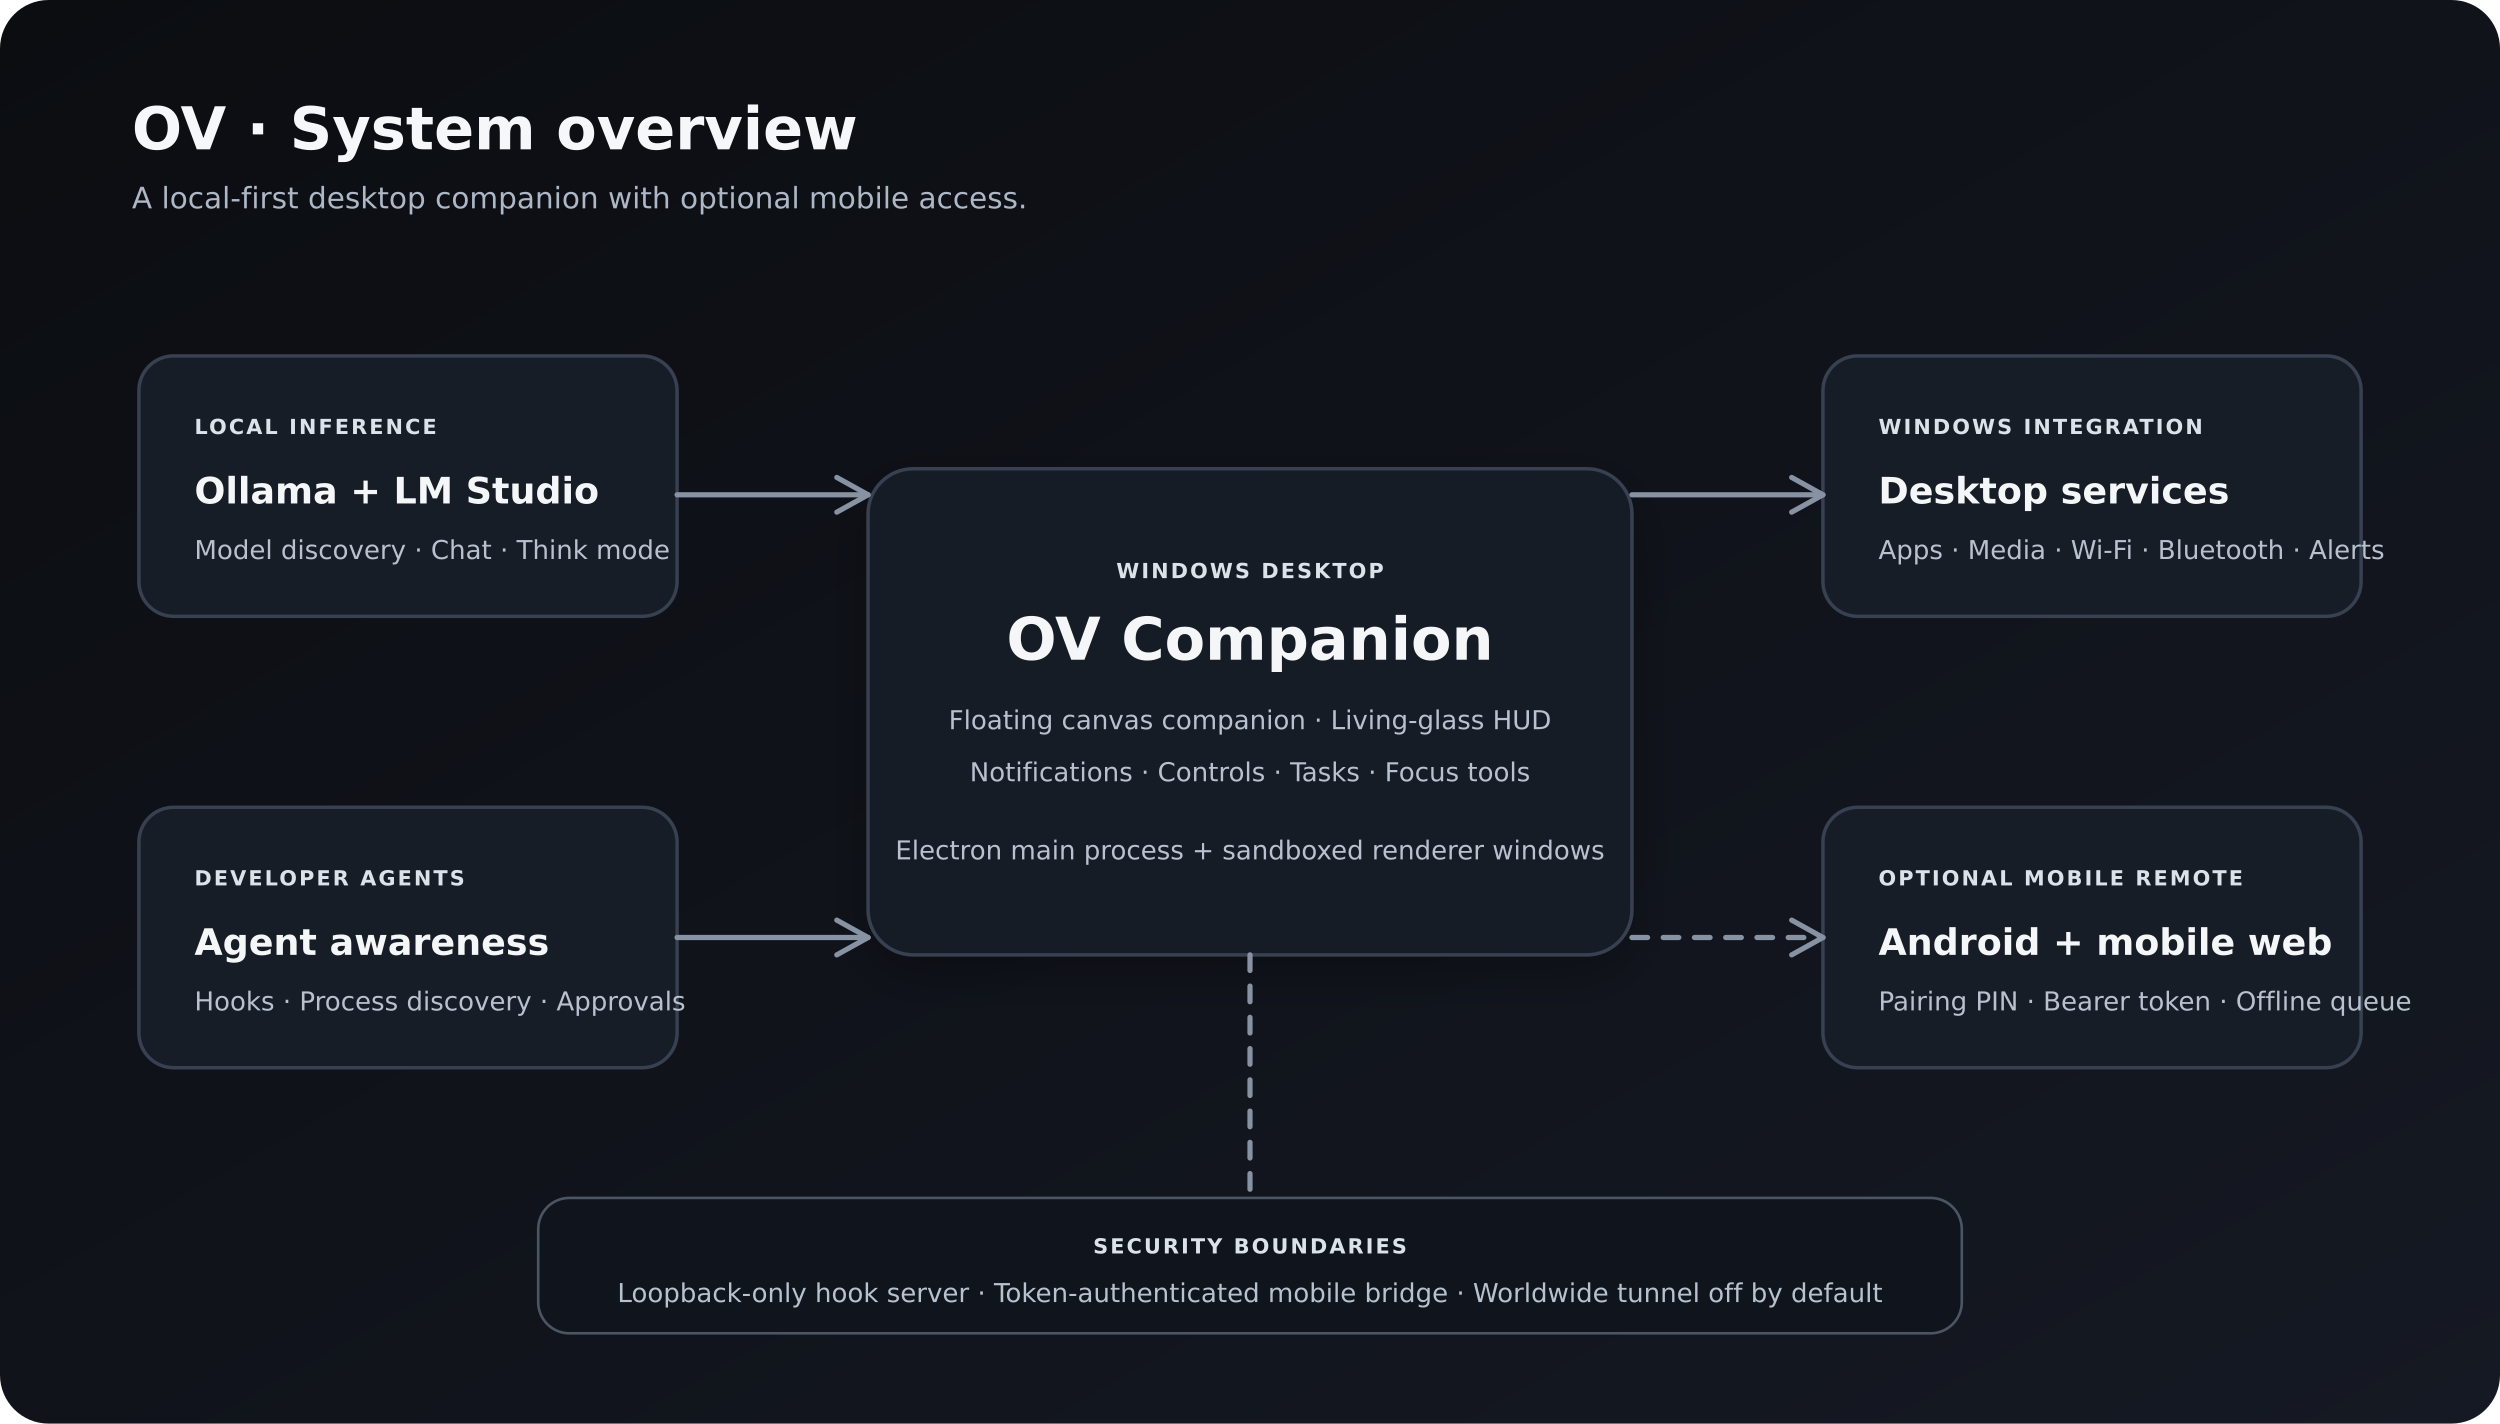
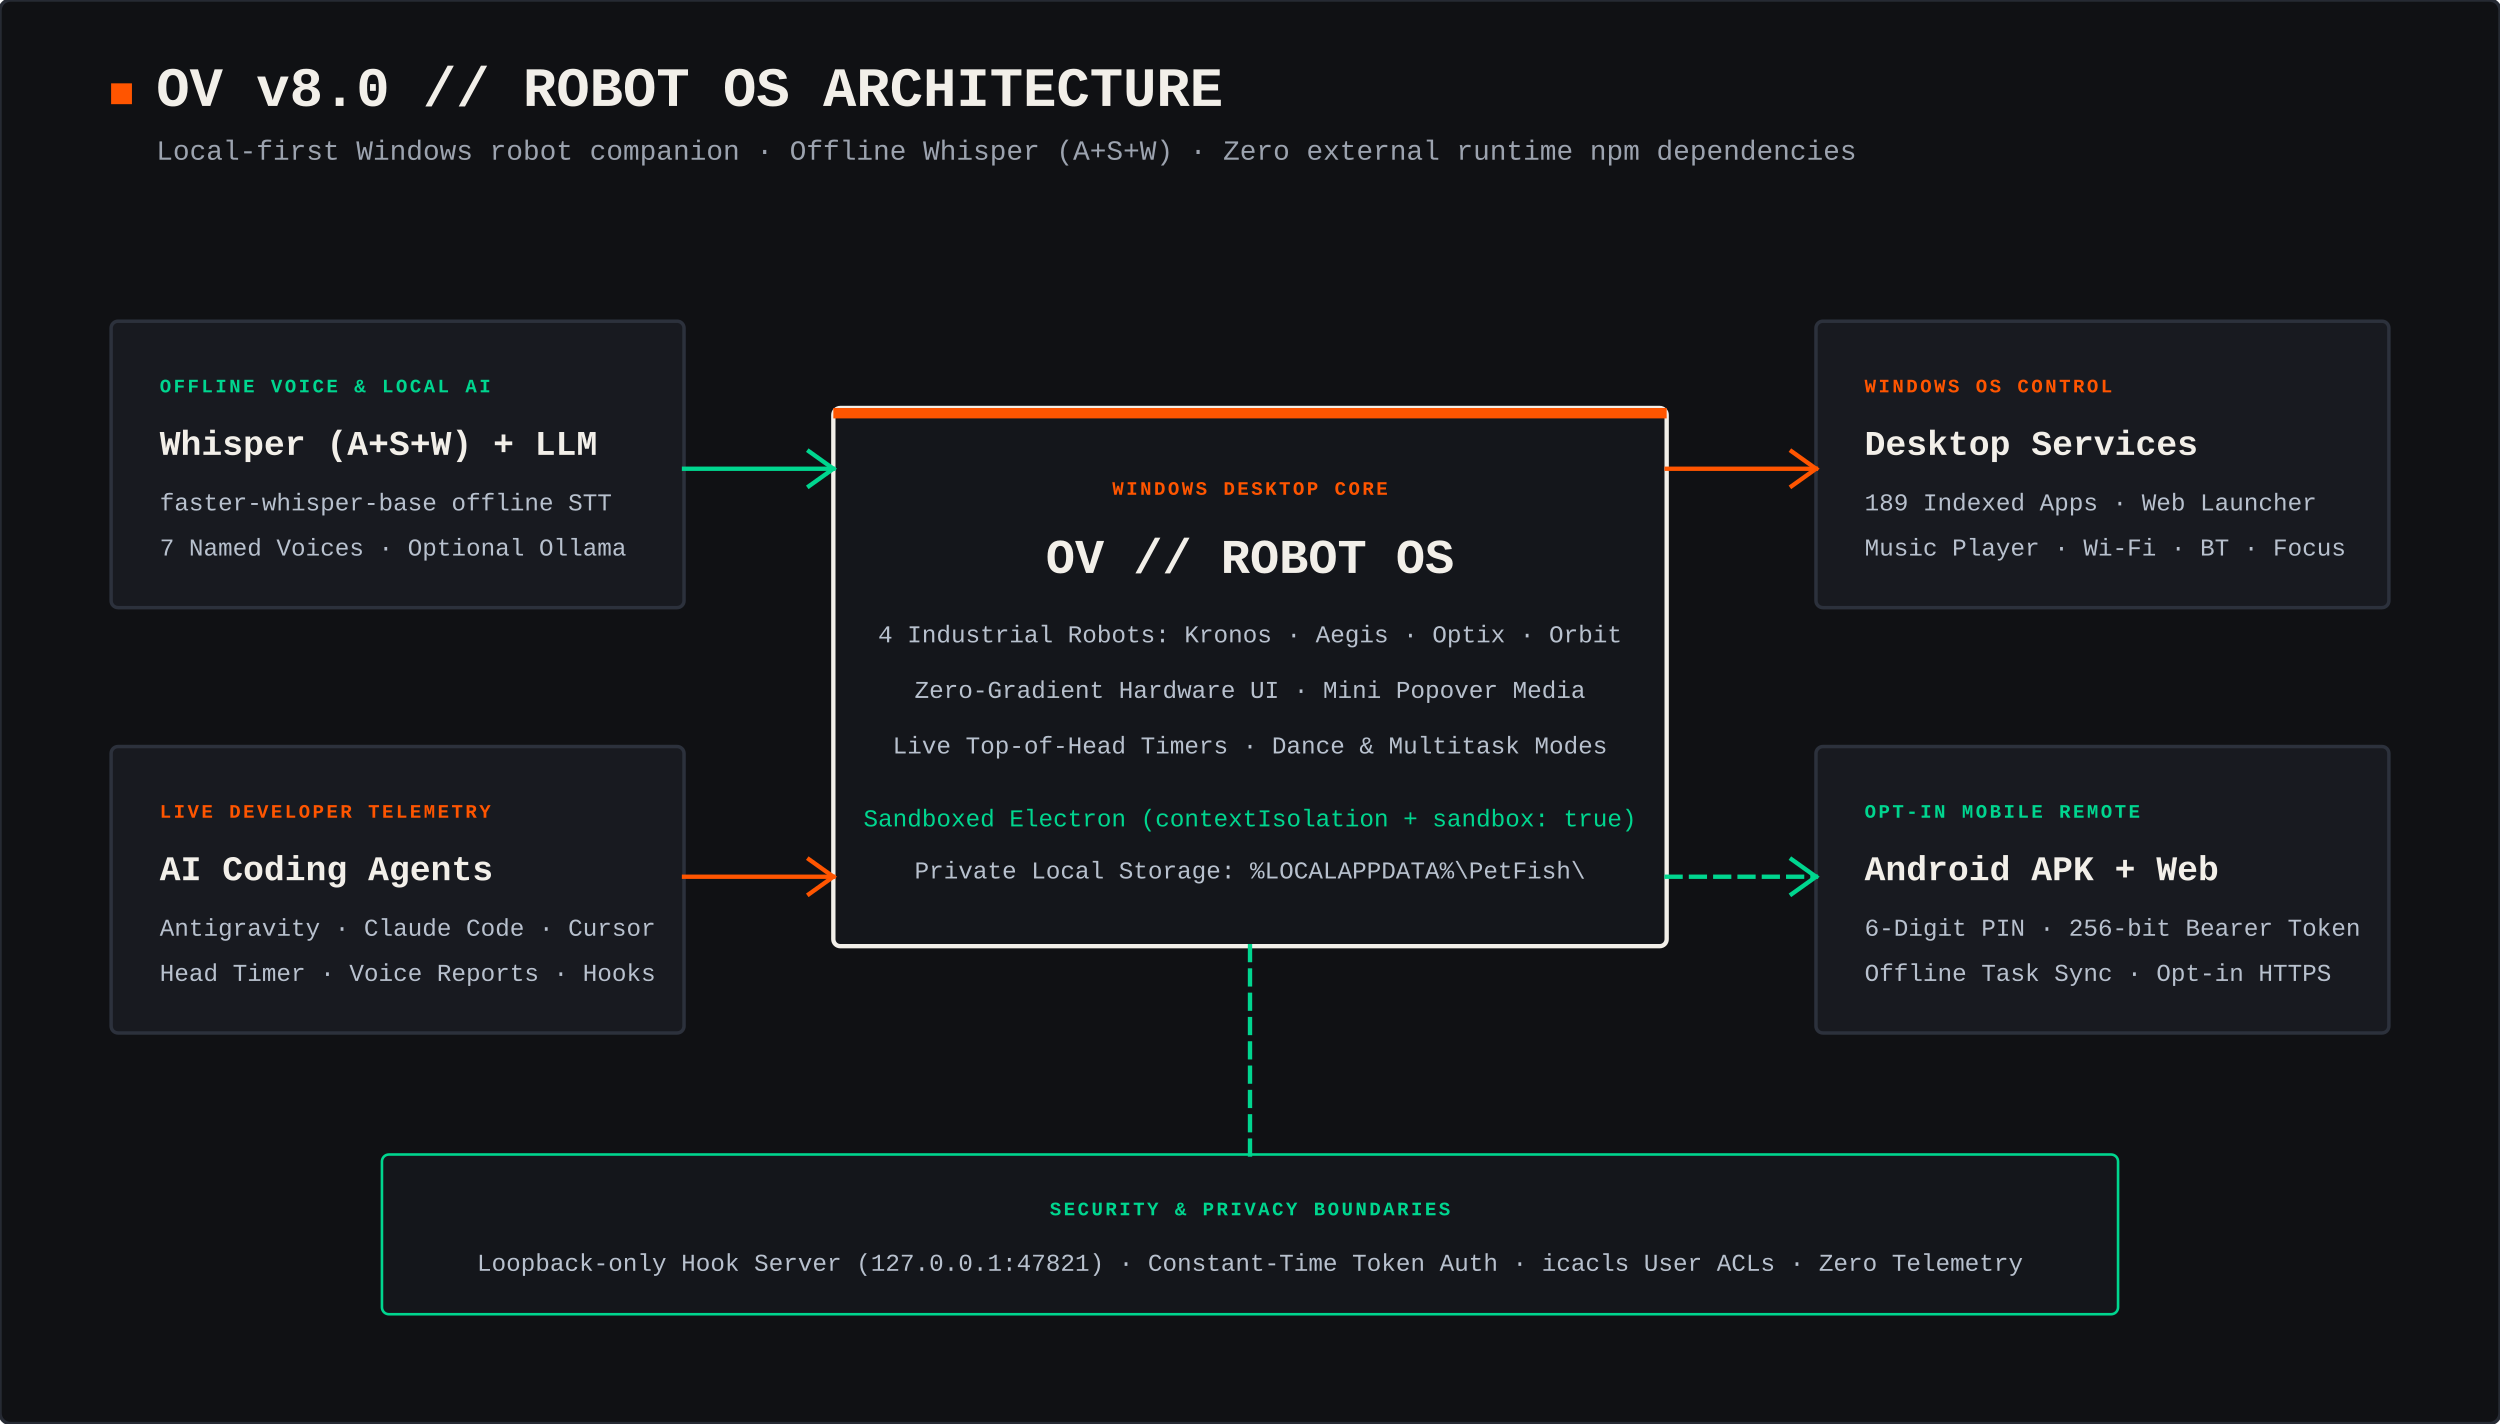
<svg xmlns="http://www.w3.org/2000/svg" width="1440" height="820" viewBox="0 0 1440 820" role="img" aria-labelledby="title desc">
  <defs>
-     <linearGradient id="bg" x1="0" y1="0" x2="1" y2="1">
-       <stop stop-color="#0b0d11" />
-       <stop offset="1" stop-color="#151923" />
-     </linearGradient>
-     <linearGradient id="accent" x1="0" y1="0" x2="1" y2="0">
-       <stop stop-color="#f3f3f3" />
-       <stop offset="1" stop-color="#aab4c3" />
-     </linearGradient>
-     <filter id="shadow" x="-20%" y="-20%" width="140%" height="140%">
-       <feDropShadow dx="0" dy="10" stdDeviation="14" flood-color="#000" flood-opacity=".28" />
-     </filter>
    <style>
-  .title{font:700 34px 'DejaVu Sans',Arial,sans-serif;fill:#f5f7fa}.sub{font:400 17px 'DejaVu Sans',Arial,sans-serif;fill:#aeb7c6}
-  .card{fill:#171d27;stroke:#374151;stroke-width:2}.cardtitle{font:700 21px 'DejaVu Sans',Arial,sans-serif;fill:#f4f6f8}.body{font:400 15px 'DejaVu Sans',Arial,sans-serif;fill:#b8c1ce}
-  .line{fill:none;stroke:#8792a3;stroke-width:3;stroke-linecap:round;stroke-linejoin:round}.dash{stroke-dasharray:9 9}
-  .tag{font:700 12px 'DejaVu Sans',Arial,sans-serif;letter-spacing:1.2px;fill:#dce2ea}
-  </style>
+       .title { font: 700 32px 'Consolas', 'Courier New', monospace; fill: #f2efe9; }
+       .sub { font: 400 16px 'Consolas', 'Courier New', monospace; fill: #9ca3af; }
+       .card { fill: #181a20; stroke: #2c313c; stroke-width: 2; }
+       .card-center { fill: #14161b; stroke: #f2efe9; stroke-width: 2.5; }
+       .cardtitle { font: 700 20px 'Consolas', 'Courier New', monospace; fill: #f2efe9; }
+       .body { font: 400 14px 'Consolas', 'Courier New', monospace; fill: #b8c1ce; }
+       .line { fill: none; stroke: #ff5500; stroke-width: 2.5; stroke-linecap: square; stroke-linejoin: miter; }
+       .line-green { fill: none; stroke: #00d68f; stroke-width: 2.5; stroke-linecap: square; stroke-linejoin: miter; }
+       .dash { stroke-dasharray: 8 6; }
+       .tag { font: 700 11px 'Consolas', 'Courier New', monospace; letter-spacing: 1.4px; fill: #ff5500; }
+       .tag-green { font: 700 11px 'Consolas', 'Courier New', monospace; letter-spacing: 1.4px; fill: #00d68f; }
+     </style>
  </defs>
-   <rect width="1440" height="820" rx="28" fill="url(#bg)" />
-   <text x="76" y="86" class="title">OV · System overview</text>
-   <text x="76" y="120" class="sub">A local-first desktop companion with optional mobile access.</text>
-   <g filter="url(#shadow)">
-     <rect x="500" y="270" width="440" height="280" rx="26" class="card" stroke="#d6dce5" stroke-width="2.5" />
-   </g>
-   <text x="720" y="333" text-anchor="middle" class="tag">WINDOWS DESKTOP</text>
-   <text x="720" y="380" text-anchor="middle" class="cardtitle" style="font-size:34px">OV Companion</text>
-   <text x="720" y="420" text-anchor="middle" class="body">Floating canvas companion · Living-glass HUD</text>
-   <text x="720" y="450" text-anchor="middle" class="body">Notifications · Controls · Tasks · Focus tools</text>
-   <text x="720" y="495" text-anchor="middle" class="body">Electron main process + sandboxed renderer windows</text>
-   <rect x="80" y="205" width="310" height="150" rx="20" class="card" />
-   <text x="112" y="250" class="tag">LOCAL INFERENCE</text>
-   <text x="112" y="290" class="cardtitle">Ollama + LM Studio</text>
-   <text x="112" y="322" class="body">Model discovery · Chat · Think mode</text>
-   <path d="M390 285 H500" class="line" />
-   <path d="M482 275 L500 285 L482 295" class="line" />
-   <rect x="80" y="465" width="310" height="150" rx="20" class="card" />
-   <text x="112" y="510" class="tag">DEVELOPER AGENTS</text>
-   <text x="112" y="550" class="cardtitle">Agent awareness</text>
-   <text x="112" y="582" class="body">Hooks · Process discovery · Approvals</text>
-   <path d="M390 540 H500" class="line" />
-   <path d="M482 530 L500 540 L482 550" class="line" />
-   <rect x="1050" y="205" width="310" height="150" rx="20" class="card" />
-   <text x="1082" y="250" class="tag">WINDOWS INTEGRATION</text>
-   <text x="1082" y="290" class="cardtitle">Desktop services</text>
-   <text x="1082" y="322" class="body">Apps · Media · Wi-Fi · Bluetooth · Alerts</text>
-   <path d="M940 285 H1050" class="line" />
-   <path d="M1032 275 L1050 285 L1032 295" class="line" />
-   <rect x="1050" y="465" width="310" height="150" rx="20" class="card" />
-   <text x="1082" y="510" class="tag">OPTIONAL MOBILE REMOTE</text>
-   <text x="1082" y="550" class="cardtitle">Android + mobile web</text>
-   <text x="1082" y="582" class="body">Pairing PIN · Bearer token · Offline queue</text>
-   <path d="M940 540 H1050" class="line dash" />
-   <path d="M1032 530 L1050 540 L1032 550" class="line" />
-   <rect x="310" y="690" width="820" height="78" rx="18" fill="#10151d" stroke="#4b5563" stroke-width="1.5" />
-   <text x="720" y="722" text-anchor="middle" class="tag">SECURITY BOUNDARIES</text>
-   <text x="720" y="750" text-anchor="middle" class="body">Loopback-only hook server · Token-authenticated mobile bridge · Worldwide tunnel off by default</text>
-   <path d="M720 550 V690" class="line dash" />
+   <rect width="1440" height="820" rx="6" fill="#101114" stroke="#262a33" stroke-width="2" />
+   <rect x="64" y="48" width="12" height="12" fill="#ff5500" />
+   <text x="90" y="61" class="title">OV v8.0 // ROBOT OS ARCHITECTURE</text>
+   <text x="90" y="92" class="sub">Local-first Windows robot companion · Offline Whisper (A+S+W) · Zero external runtime npm dependencies</text>
+   <rect x="480" y="235" width="480" height="310" rx="4" class="card-center" />
+   <rect x="480" y="235" width="480" height="6" fill="#ff5500" />
+   <text x="720" y="285" text-anchor="middle" class="tag">WINDOWS DESKTOP CORE</text>
+   <text x="720" y="330" text-anchor="middle" class="cardtitle" style="font-size:28px">OV // ROBOT OS</text>
+   <text x="720" y="370" text-anchor="middle" class="body">4 Industrial Robots: Kronos · Aegis · Optix · Orbit</text>
+   <text x="720" y="402" text-anchor="middle" class="body">Zero-Gradient Hardware UI · Mini Popover Media</text>
+   <text x="720" y="434" text-anchor="middle" class="body">Live Top-of-Head Timers · Dance &amp; Multitask Modes</text>
+   <text x="720" y="476" text-anchor="middle" class="body" style="fill:#00d68f">Sandboxed Electron (contextIsolation + sandbox: true)</text>
+   <text x="720" y="506" text-anchor="middle" class="body">Private Local Storage: %LOCALAPPDATA%\PetFish\</text>
+   <rect x="64" y="185" width="330" height="165" rx="4" class="card" />
+   <text x="92" y="226" class="tag-green">OFFLINE VOICE &amp; LOCAL AI</text>
+   <text x="92" y="262" class="cardtitle">Whisper (A+S+W) + LLM</text>
+   <text x="92" y="294" class="body">faster-whisper-base offline STT</text>
+   <text x="92" y="320" class="body">7 Named Voices · Optional Ollama</text>
+   <path d="M394 270 H480" class="line-green" />
+   <path d="M466 260 L480 270 L466 280" class="line-green" />
+   <rect x="64" y="430" width="330" height="165" rx="4" class="card" />
+   <text x="92" y="471" class="tag">LIVE DEVELOPER TELEMETRY</text>
+   <text x="92" y="507" class="cardtitle">AI Coding Agents</text>
+   <text x="92" y="539" class="body">Antigravity · Claude Code · Cursor</text>
+   <text x="92" y="565" class="body">Head Timer · Voice Reports · Hooks</text>
+   <path d="M394 505 H480" class="line" />
+   <path d="M466 495 L480 505 L466 515" class="line" />
+   <rect x="1046" y="185" width="330" height="165" rx="4" class="card" />
+   <text x="1074" y="226" class="tag">WINDOWS OS CONTROL</text>
+   <text x="1074" y="262" class="cardtitle">Desktop Services</text>
+   <text x="1074" y="294" class="body">189 Indexed Apps · Web Launcher</text>
+   <text x="1074" y="320" class="body">Music Player · Wi-Fi · BT · Focus</text>
+   <path d="M960 270 H1046" class="line" />
+   <path d="M1032 260 L1046 270 L1032 280" class="line" />
+   <rect x="1046" y="430" width="330" height="165" rx="4" class="card" />
+   <text x="1074" y="471" class="tag-green">OPT-IN MOBILE REMOTE</text>
+   <text x="1074" y="507" class="cardtitle">Android APK + Web</text>
+   <text x="1074" y="539" class="body">6-Digit PIN · 256-bit Bearer Token</text>
+   <text x="1074" y="565" class="body">Offline Task Sync · Opt-in HTTPS</text>
+   <path d="M960 505 H1046" class="line-green dash" />
+   <path d="M1032 495 L1046 505 L1032 515" class="line-green" />
+   <rect x="220" y="665" width="1000" height="92" rx="4" fill="#14161b" stroke="#00d68f" stroke-width="1.5" />
+   <text x="720" y="700" text-anchor="middle" class="tag-green">SECURITY &amp; PRIVACY BOUNDARIES</text>
+   <text x="720" y="732" text-anchor="middle" class="body">Loopback-only Hook Server (127.0.0.1:47821) · Constant-Time Token Auth · icacls User ACLs · Zero Telemetry</text>
+   <path d="M720 545 V665" class="line-green dash" />
</svg>
